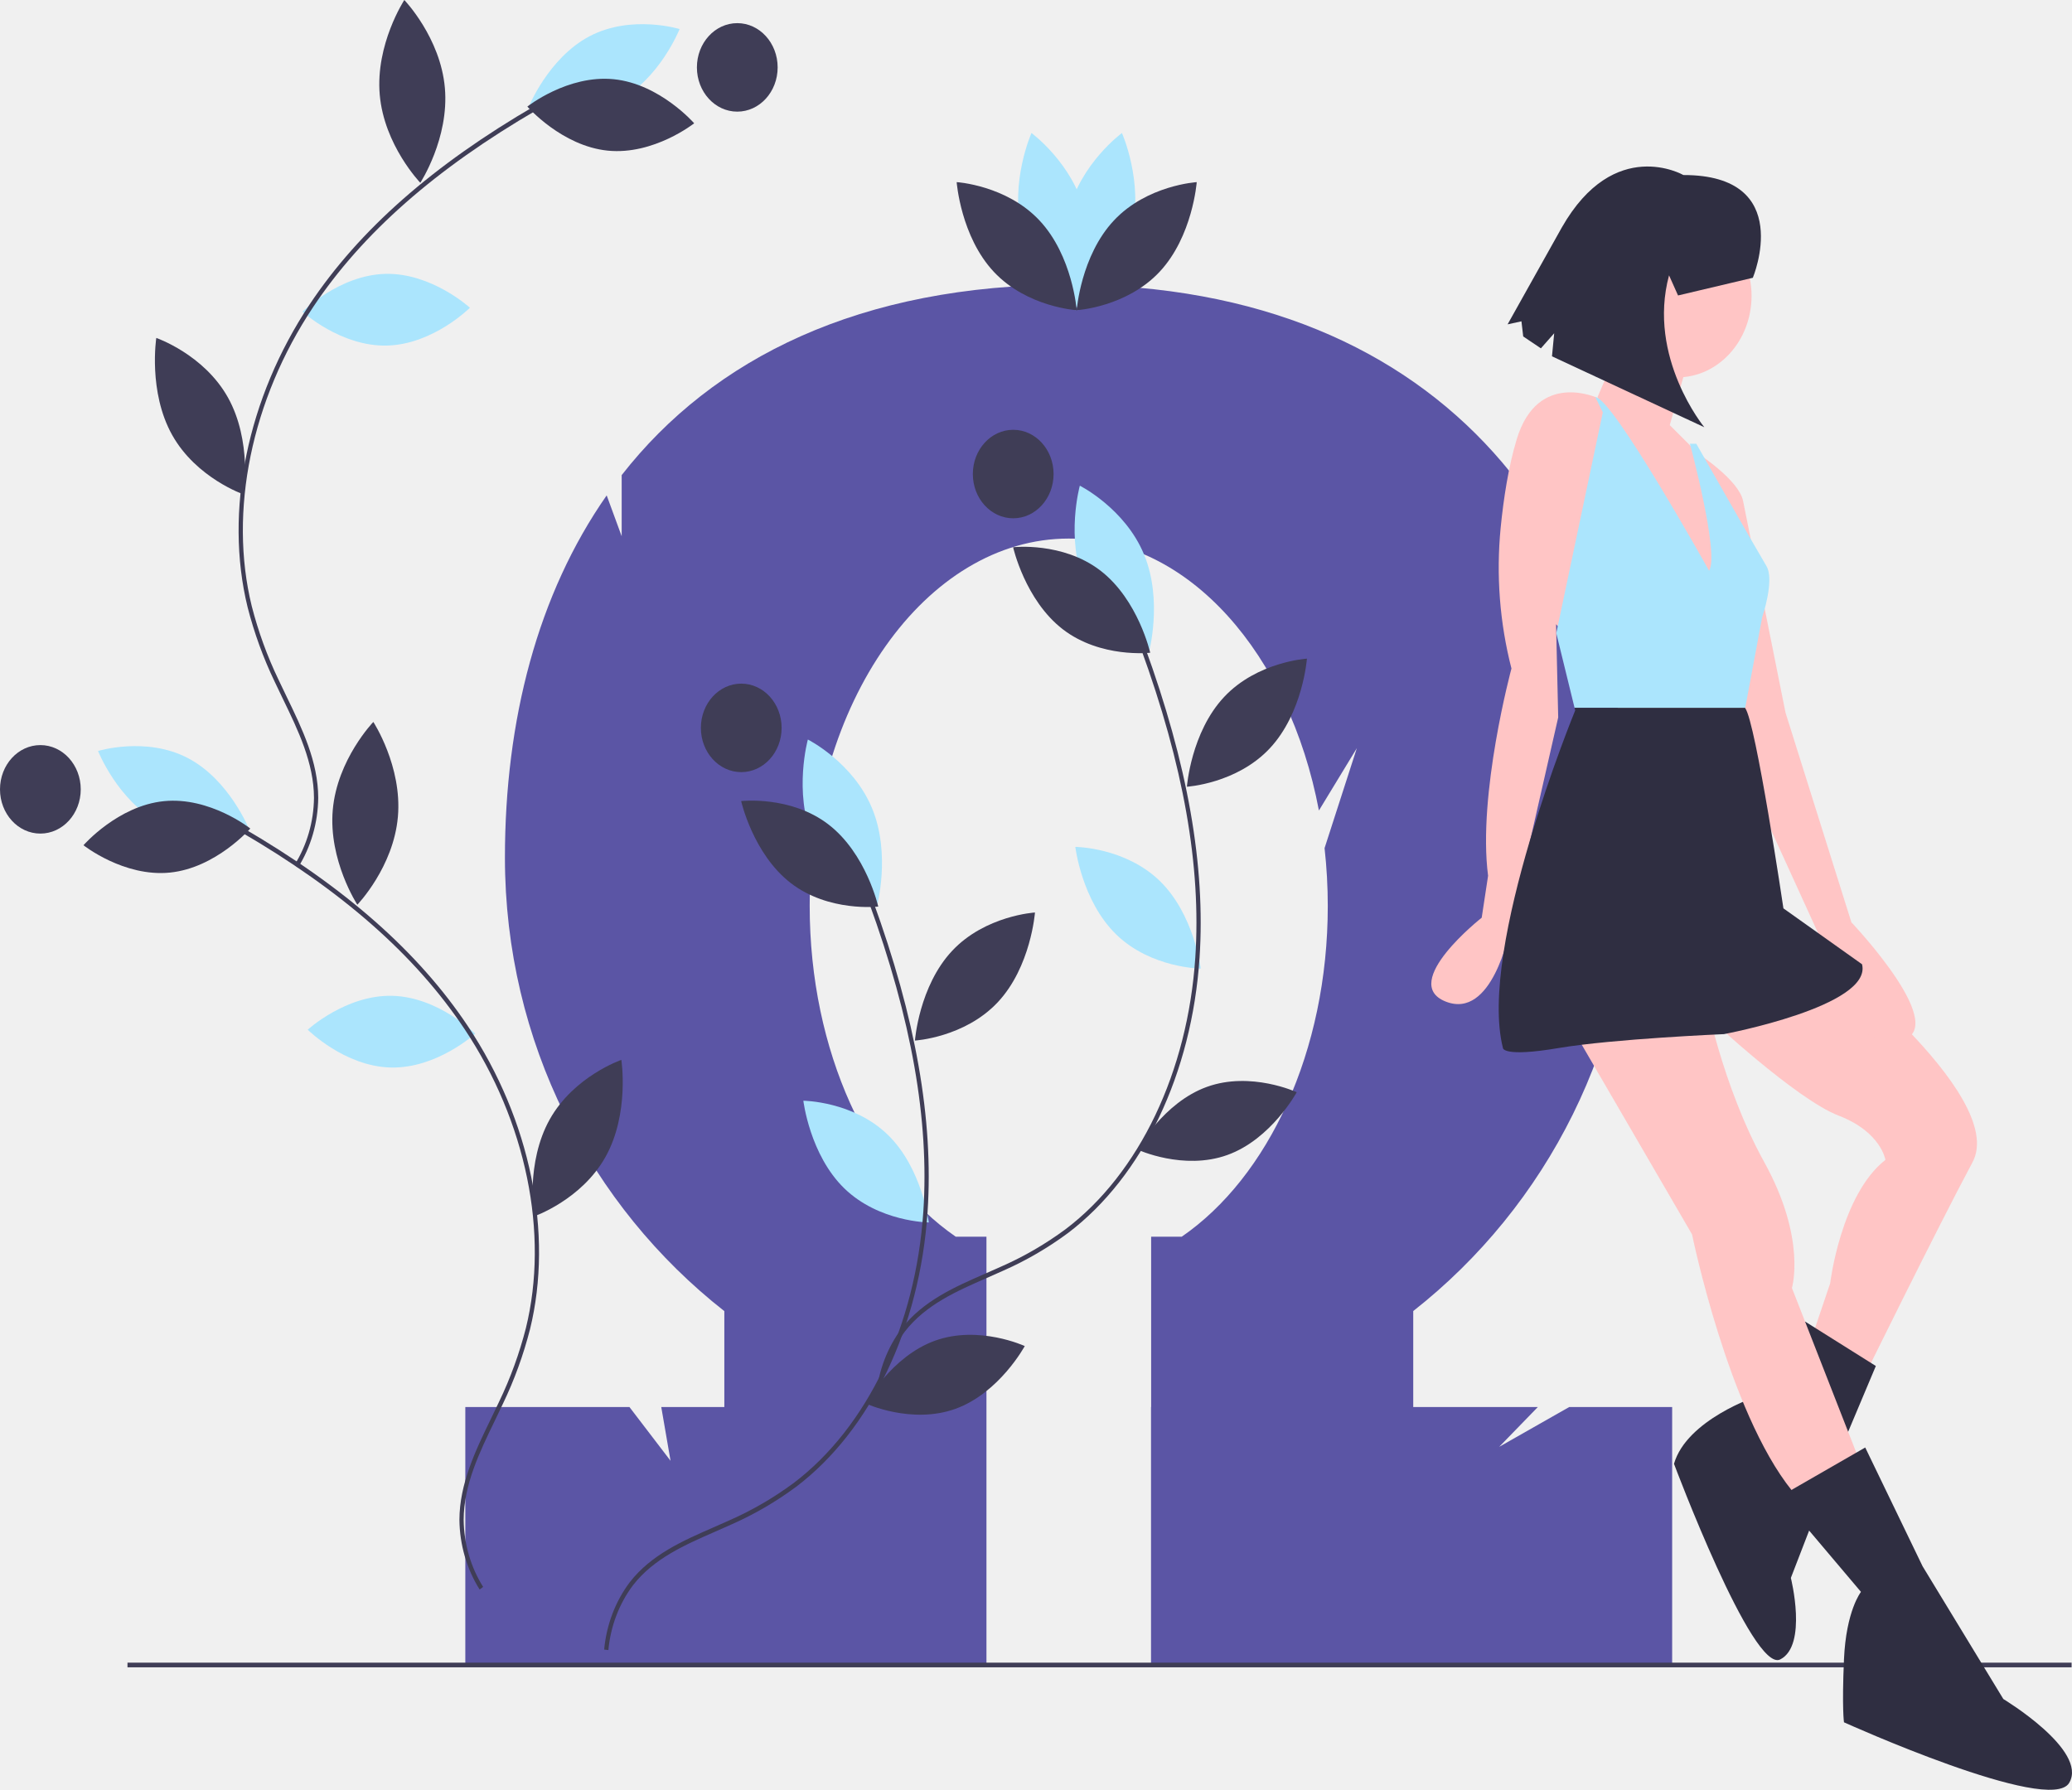
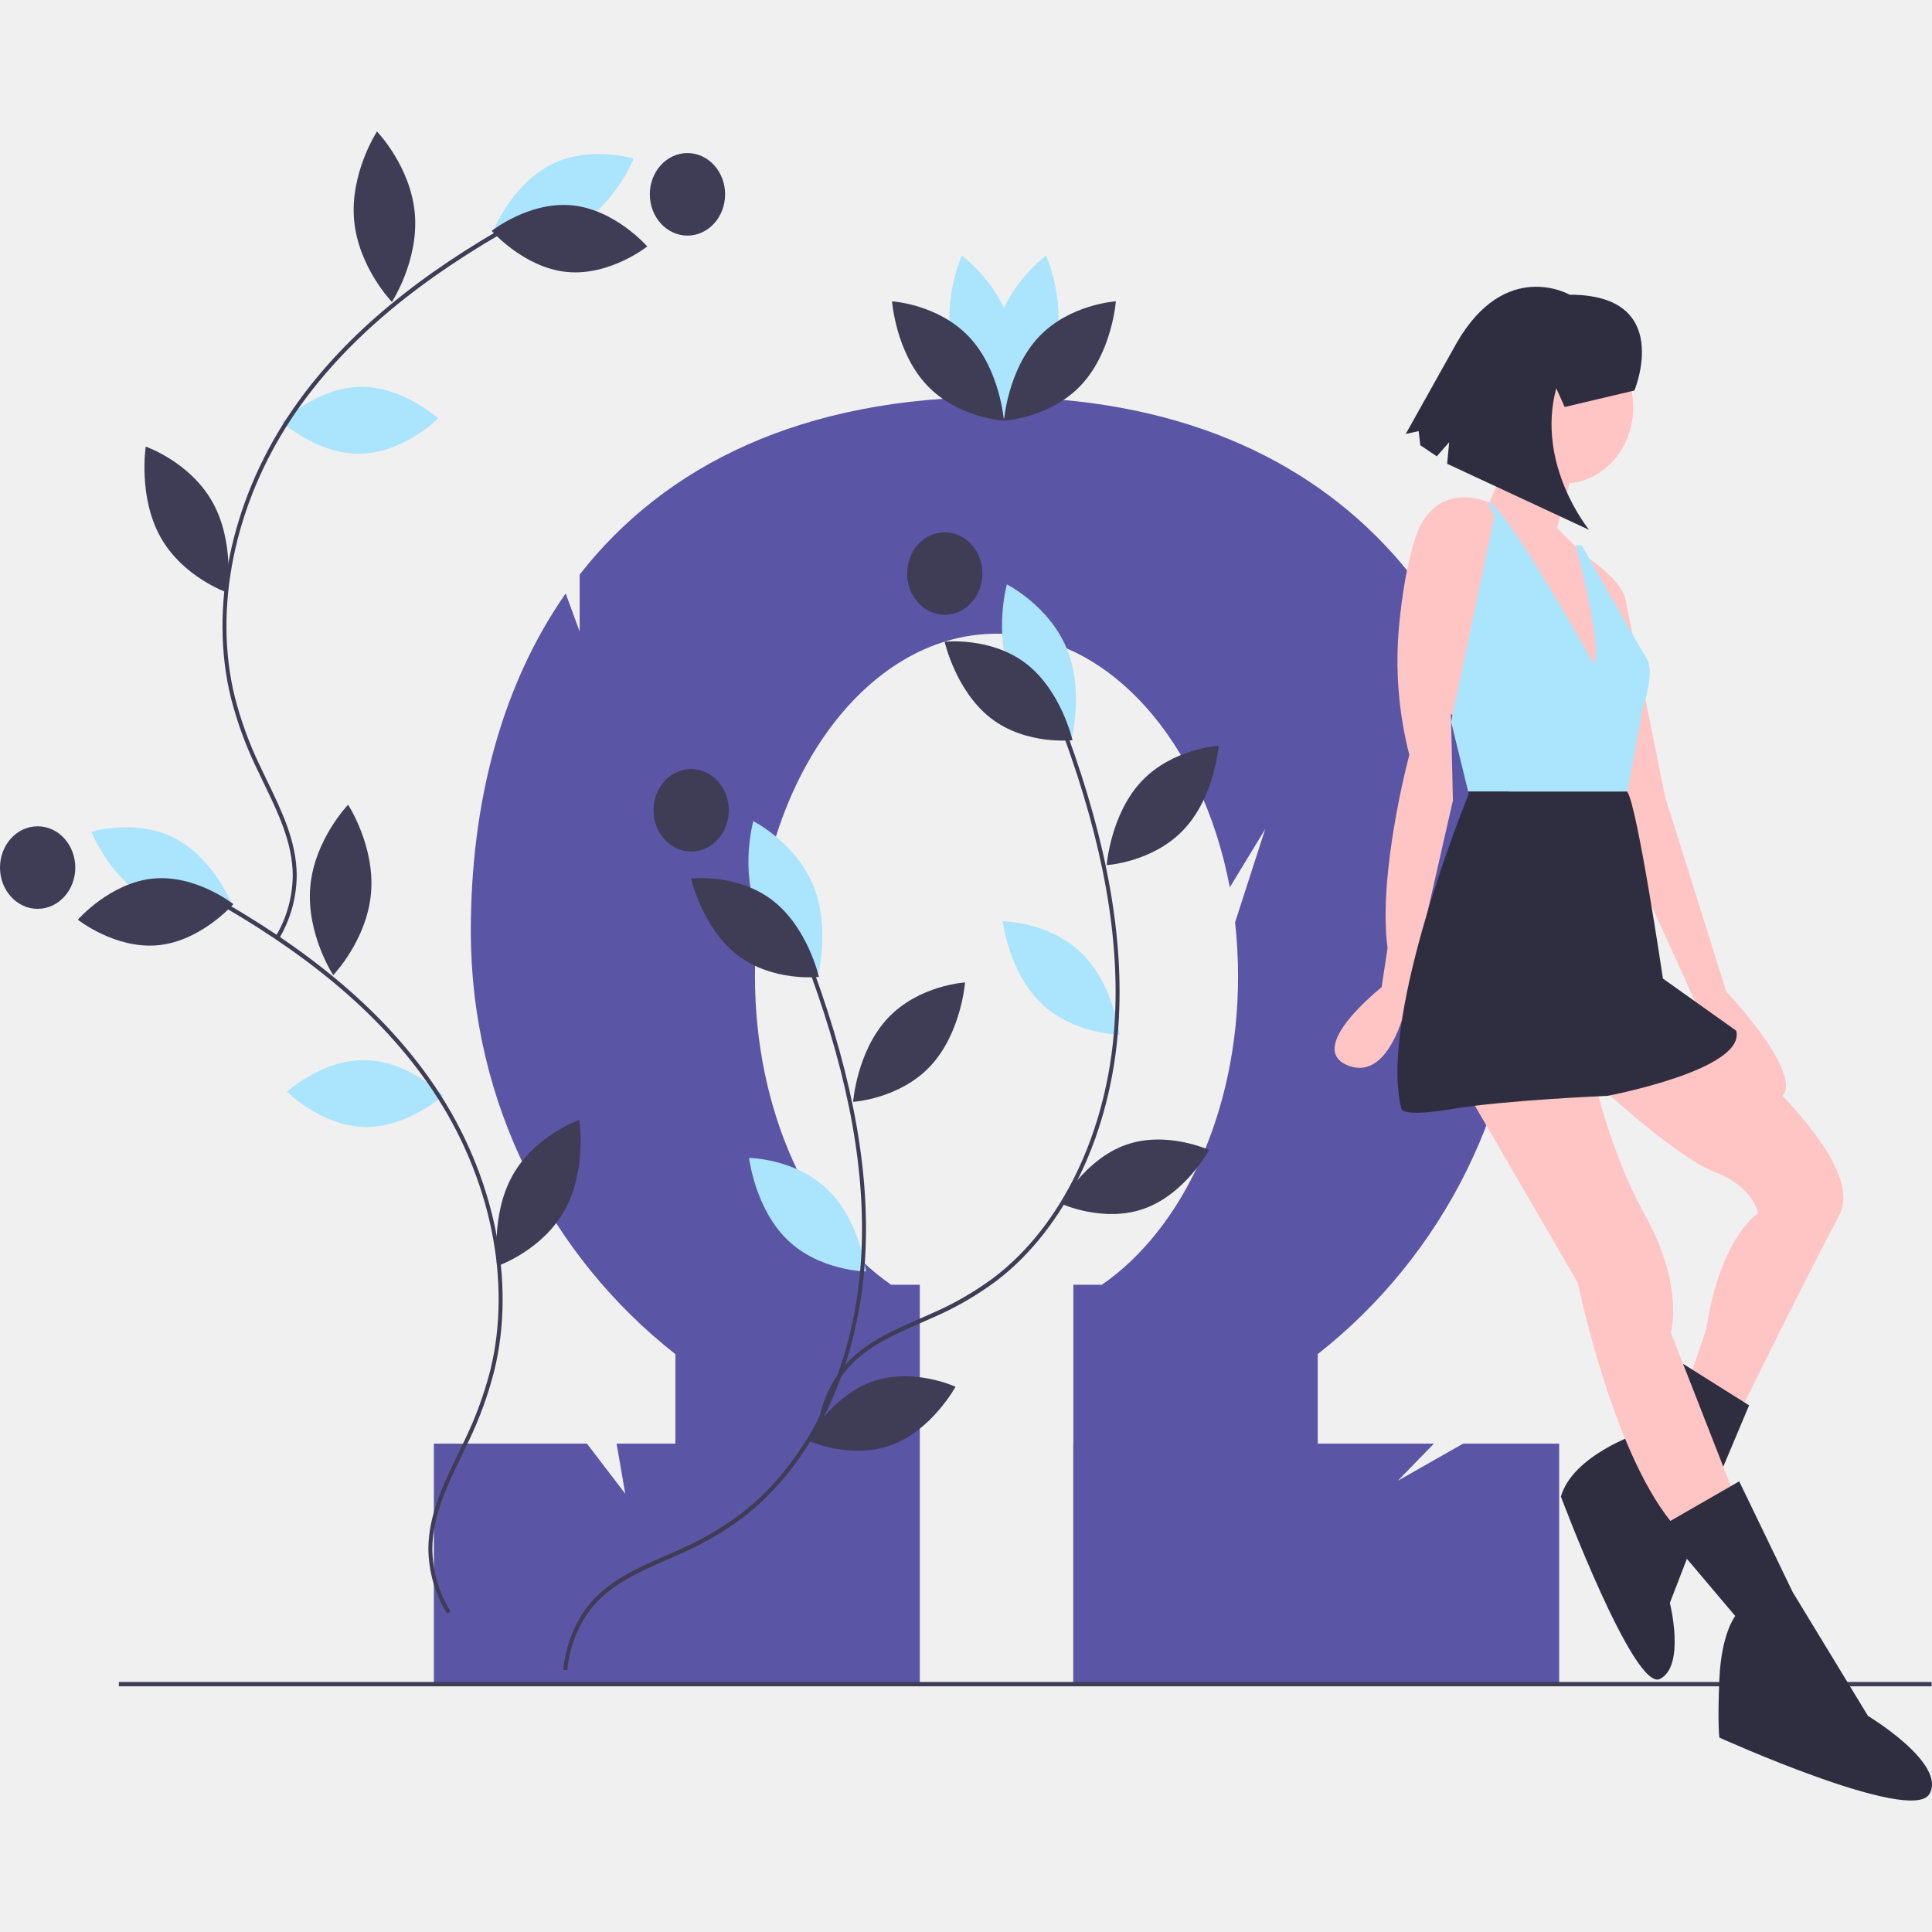
- <svg xmlns="http://www.w3.org/2000/svg" width="889" height="768" viewBox="0 0 889 768" fill="none">
+ <svg xmlns="http://www.w3.org/2000/svg" width="568" height="568" viewBox="0 0 889 768" fill="none">
  <g clip-path="url(#clip0_12_3)">
    <path d="M673.257 603.773L643.233 620.839L659.806 603.773H606.354V562.578C663.586 517.628 700.447 447.178 700.447 367.984C700.447 232.216 621.992 122.162 458.545 122.162C368.905 122.162 305.921 153.72 266.734 203.873V230.105L260.299 212.575C230.698 254.928 216.643 309.028 216.643 367.984C216.643 447.206 253.517 517.671 310.776 562.607V603.773H283.721L287.701 626.834L270.075 603.773H199.645V714.142H423.241V530.671H410.06C372.977 505.129 347.401 451.191 347.401 388.768C347.401 301.691 397.167 231.098 458.545 231.098C509.931 231.098 553.17 280.582 565.889 347.789L582.155 321.043L568.312 363.929C569.23 372.17 569.69 380.465 569.689 388.768C569.689 451.191 544.113 505.129 507.03 530.671H493.902V603.773H493.85V714.142H717.445V603.773H673.257Z" fill="#5B55A5" />
    <path d="M485.537 99.119C480.354 120.12 462.602 133.127 462.602 133.127C462.602 133.127 453.254 112.084 458.436 91.083C463.619 70.082 481.37 57.075 481.37 57.075C481.37 57.075 490.719 78.118 485.537 99.119Z" fill="#ABE5FD" />
    <path d="M438.389 99.119C443.572 120.12 461.324 133.127 461.324 133.127C461.324 133.127 470.673 112.084 465.49 91.083C460.307 70.082 442.556 57.075 442.556 57.075C442.556 57.075 433.207 78.118 438.389 99.119Z" fill="#ABE5FD" />
    <path d="M446.005 94.606C460.226 109.781 461.963 133.11 461.963 133.11C461.963 133.11 440.643 131.834 426.422 116.658C412.2 101.483 410.463 78.154 410.463 78.154C410.463 78.154 431.784 79.43 446.005 94.606Z" fill="#3F3D56" />
    <path d="M477.921 94.606C463.7 109.781 461.963 133.11 461.963 133.11C461.963 133.11 483.283 131.834 497.504 116.658C511.725 101.483 513.462 78.154 513.462 78.154C513.462 78.154 492.142 79.43 477.921 94.606Z" fill="#3F3D56" />
    <path d="M380.893 486.919C395.752 501.341 398.492 524.554 398.492 524.554C398.492 524.554 377.141 524.383 362.282 509.961C347.422 495.539 344.682 472.326 344.682 472.326C344.682 472.326 366.033 472.497 380.893 486.919Z" fill="#ABE5FD" />
    <path d="M348.606 359.569C356.772 379.398 376.186 389.142 376.186 389.142C376.186 389.142 382.36 366.736 374.194 346.907C366.029 327.077 346.615 317.334 346.615 317.334C346.615 317.334 340.44 339.74 348.606 359.569Z" fill="#ABE5FD" />
    <path d="M355.47 353.784C371.713 366.285 376.815 389.013 376.815 389.013C376.815 389.013 355.581 391.473 339.338 378.972C323.095 366.471 317.993 343.743 317.993 343.743C317.993 343.743 339.226 341.283 355.47 353.784Z" fill="#3F3D56" />
    <path d="M408.517 408.006C394.296 423.182 392.559 446.51 392.559 446.51C392.559 446.51 413.879 445.234 428.1 430.058C442.322 414.883 444.059 391.554 444.059 391.554C444.059 391.554 422.738 392.831 408.517 408.006Z" fill="#3F3D56" />
    <path d="M401.157 575.299C382.305 582.101 371.412 602.231 371.412 602.231C371.412 602.231 391.083 611.334 409.935 604.532C428.786 597.73 439.68 577.6 439.68 577.6C439.68 577.6 420.009 568.498 401.157 575.299Z" fill="#3F3D56" />
    <path d="M261.032 708.051L259.22 707.834C260.196 697.199 264.035 687.123 270.248 678.885C279.45 667.062 293.017 661.132 306.137 655.399C308.525 654.355 310.906 653.314 313.25 652.244C322.834 648.009 331.985 642.68 340.551 636.345C372.122 612.429 392.912 568.853 396.164 519.779C398.755 480.682 391.09 437.229 372.729 386.937L374.422 386.196C392.887 436.775 400.594 480.517 397.983 519.923C394.691 569.596 373.609 613.733 341.587 637.988C332.917 644.404 323.654 649.8 313.952 654.088C311.598 655.164 309.209 656.208 306.812 657.255C293.898 662.9 280.544 668.736 271.635 680.183C265.659 688.114 261.968 697.814 261.032 708.051V708.051Z" fill="#3F3D56" />
    <path d="M318.035 331.325C327.601 331.325 335.355 322.825 335.355 312.338C335.355 301.852 327.601 293.351 318.035 293.351C308.469 293.351 300.714 301.852 300.714 312.338C300.714 322.825 308.469 331.325 318.035 331.325Z" fill="#3F3D56" />
    <path d="M497.58 377.993C512.439 392.416 515.18 415.628 515.18 415.628C515.18 415.628 493.828 415.457 478.969 401.035C464.11 386.613 461.37 363.4 461.37 363.4C461.37 363.4 482.721 363.571 497.58 377.993Z" fill="#ABE5FD" />
    <path d="M465.294 250.643C473.459 270.473 492.873 280.216 492.873 280.216C492.873 280.216 499.048 257.81 490.882 237.981C482.716 218.152 463.302 208.408 463.302 208.408C463.302 208.408 457.128 230.814 465.294 250.643Z" fill="#ABE5FD" />
    <path d="M472.157 244.859C488.4 257.36 493.502 280.088 493.502 280.088C493.502 280.088 472.268 282.548 456.025 270.047C439.782 257.546 434.68 234.818 434.68 234.818C434.68 234.818 455.913 232.358 472.157 244.859Z" fill="#3F3D56" />
    <path d="M525.205 299.081C510.984 314.256 509.247 337.584 509.247 337.584C509.247 337.584 530.567 336.308 544.788 321.133C559.009 305.957 560.746 282.629 560.746 282.629C560.746 282.629 539.426 283.905 525.205 299.081Z" fill="#3F3D56" />
    <path d="M517.845 466.374C498.993 473.175 488.099 493.306 488.099 493.306C488.099 493.306 507.77 502.408 526.622 495.606C545.474 488.805 556.368 468.674 556.368 468.674C556.368 468.674 536.697 459.572 517.845 466.374Z" fill="#3F3D56" />
    <path d="M377.72 599.125L375.907 598.908C376.884 588.273 380.723 578.197 386.936 569.959C396.138 558.136 409.705 552.208 422.824 546.473C425.213 545.429 427.593 544.389 429.938 543.318C439.522 539.083 448.673 533.754 457.239 527.419C488.81 503.503 509.599 459.928 512.852 410.853C515.443 371.756 507.777 328.304 489.416 278.013L491.109 277.27C509.575 327.849 517.282 371.591 514.67 410.997C511.379 460.67 490.296 504.806 458.275 529.062C449.604 535.478 440.341 540.875 430.639 545.163C428.286 546.238 425.897 547.282 423.5 548.329C410.586 553.974 397.232 559.81 388.323 571.257C382.346 579.189 378.655 588.889 377.72 599.125Z" fill="#3F3D56" />
    <path d="M434.722 222.4C444.288 222.4 452.043 213.899 452.043 203.413C452.043 192.927 444.288 184.426 434.722 184.426C425.156 184.426 417.401 192.927 417.401 203.413C417.401 213.899 425.156 222.4 434.722 222.4Z" fill="#3F3D56" />
    <path d="M168.259 427.307C188.101 427.773 203.886 443.536 203.886 443.536C203.886 443.536 187.499 458.542 167.657 458.075C147.815 457.608 132.031 441.846 132.031 441.846C132.031 441.846 148.417 426.84 168.259 427.307Z" fill="#ABE5FD" />
    <path d="M68.503 353.059C86.43 362.395 106.986 356.064 106.986 356.064C106.986 356.064 98.477 334.597 80.55 325.261C62.624 315.925 42.068 322.256 42.068 322.256C42.068 322.256 50.577 343.723 68.503 353.059Z" fill="#ABE5FD" />
    <path d="M70.325 343.782C90.089 341.802 107.389 355.521 107.389 355.521C107.389 355.521 92.644 372.45 72.88 374.43C53.116 376.41 35.816 362.691 35.816 362.691C35.816 362.691 50.561 345.762 70.325 343.782Z" fill="#3F3D56" />
    <path d="M142.775 347.533C140.881 369.189 153.318 388.214 153.318 388.214C153.318 388.214 168.827 372.127 170.722 350.47C172.616 328.814 160.178 309.789 160.178 309.789C160.178 309.789 144.669 325.876 142.775 347.533Z" fill="#3F3D56" />
    <path d="M235.855 480.352C225.489 498.905 229.055 521.982 229.055 521.982C229.055 521.982 249.429 514.98 259.796 496.427C270.162 477.875 266.596 454.798 266.596 454.798C266.596 454.798 246.222 461.8 235.855 480.352Z" fill="#3F3D56" />
    <path d="M205.781 682.063C200.252 673.26 197.236 662.853 197.115 652.166C197.159 636.622 204.01 622.481 210.635 608.806C211.841 606.317 213.042 603.837 214.198 601.36C219.01 591.336 222.846 580.784 225.641 569.879C235.614 529.256 225.764 481.28 199.292 441.544C178.205 409.887 146.723 382.179 103.049 356.834L103.902 355.068C147.826 380.557 179.511 408.458 200.765 440.365C227.558 480.586 237.516 529.196 227.402 570.398C224.573 581.438 220.691 592.121 215.821 602.269C214.661 604.757 213.455 607.245 212.245 609.743C205.724 623.203 198.981 637.122 198.938 652.172C199.059 662.459 201.967 672.474 207.292 680.945L205.781 682.063Z" fill="#3F3D56" />
    <path d="M17.321 357.694C26.887 357.694 34.642 349.193 34.642 338.707C34.642 328.221 26.887 319.72 17.321 319.72C7.755 319.72 0 328.221 0 338.707C0 349.193 7.755 357.694 17.321 357.694Z" fill="#3F3D56" />
    <path d="M165.394 117.518C145.552 117.985 129.768 133.747 129.768 133.747C129.768 133.747 146.154 148.753 165.996 148.286C185.838 147.82 201.622 132.057 201.622 132.057C201.622 132.057 185.236 117.051 165.394 117.518Z" fill="#ABE5FD" />
    <path d="M265.15 43.271C247.223 52.606 226.667 46.276 226.667 46.276C226.667 46.276 235.176 24.808 253.103 15.473C271.029 6.137 291.585 12.467 291.585 12.467C291.585 12.467 283.077 33.935 265.15 43.271Z" fill="#ABE5FD" />
    <path d="M263.328 33.993C243.563 32.013 226.264 45.732 226.264 45.732C226.264 45.732 241.008 62.661 260.773 64.641C280.537 66.621 297.837 52.902 297.837 52.902C297.837 52.902 283.092 35.973 263.328 33.993Z" fill="#3F3D56" />
    <path d="M190.878 37.744C192.772 59.401 180.335 78.426 180.335 78.426C180.335 78.426 164.826 62.338 162.931 40.682C161.037 19.025 173.474 0 173.474 0C173.474 0 188.983 16.087 190.878 37.744Z" fill="#3F3D56" />
    <path d="M97.797 170.564C108.164 189.116 104.597 212.193 104.597 212.193C104.597 212.193 84.223 205.191 73.857 186.639C63.49 168.086 67.057 145.009 67.057 145.009C67.057 145.009 87.431 152.011 97.797 170.564Z" fill="#3F3D56" />
    <path d="M127.872 372.275L126.362 371.155C131.687 362.684 134.594 352.669 134.715 342.382C134.673 327.335 127.93 313.417 121.41 299.958C120.199 297.459 118.993 294.969 117.833 292.48C112.962 282.332 109.08 271.65 106.251 260.61C96.137 219.408 106.095 170.797 132.888 130.576C154.143 98.669 185.827 70.768 229.751 45.279L230.604 47.045C186.931 72.389 155.449 100.098 134.361 131.755C107.89 171.492 98.04 219.468 108.012 260.09C110.808 270.995 114.643 281.547 119.456 291.571C120.612 294.05 121.814 296.531 123.02 299.02C129.644 312.695 136.495 326.834 136.538 342.377C136.418 353.064 133.401 363.471 127.872 372.275V372.275Z" fill="#3F3D56" />
    <path d="M316.332 47.905C325.898 47.905 333.653 39.404 333.653 28.918C333.653 18.431 325.898 9.931 316.332 9.931C306.766 9.931 299.011 18.431 299.011 28.918C299.011 39.404 306.766 47.905 316.332 47.905Z" fill="#3F3D56" />
    <path d="M888.829 713.451H54.697V715.45H888.829V713.451Z" fill="#3F3D56" />
    <path d="M777.947 405.775C777.947 405.775 861.816 469.731 846.319 498.711C830.821 527.692 798.915 592.647 798.915 592.647L776.124 577.657L785.24 550.676C785.24 550.676 789.798 512.702 808.942 497.712C808.942 497.712 807.119 485.72 788.887 478.725C770.654 471.73 733.278 436.754 733.278 436.754L777.947 405.775Z" fill="#FFC5C5" />
    <path d="M804.84 586.152L774.459 567.07L753.789 599.143C753.789 599.143 723.706 609.136 718.236 628.123C718.236 628.123 751.966 718.062 763.817 712.066C775.668 706.07 768.375 677.09 768.375 677.09L788.431 625.125L804.84 586.152Z" fill="#2F2E41" />
    <path d="M673.111 438.752L725.985 529.69C725.985 529.69 741.482 605.638 768.831 639.615L798.914 629.622L768.831 552.674C768.831 552.674 775.212 531.689 756.98 498.711C738.747 465.734 731.455 426.76 731.455 426.76L673.111 438.752Z" fill="#FFC5C5" />
    <path d="M800.282 621.128L763.817 642.114L798.458 683.086C798.458 683.086 792.077 691.08 791.166 712.066C790.254 733.052 791.166 739.047 791.166 739.047C791.166 739.047 879.593 779.02 887.797 765.03C896.002 751.039 859.537 729.054 859.537 729.054L824.895 672.093L800.282 621.128Z" fill="#2F2E41" />
    <path d="M719.604 161.941C737.225 161.941 751.51 146.282 751.51 126.965C751.51 107.648 737.225 91.989 719.604 91.989C701.982 91.989 687.697 107.648 687.697 126.965C687.697 146.282 701.982 161.941 719.604 161.941Z" fill="#FFC5C5" />
    <path d="M699.092 138.457L685.418 170.435L739.204 261.373L737.38 219.401L726.441 192.42L716.413 182.427L724.618 153.446L699.092 138.457Z" fill="#FFC5C5" />
    <path d="M692.255 178.929L685.874 170.935C685.874 170.935 659.893 158.443 650.776 188.423C647.196 200.197 645.092 214.052 643.857 226.538C641.885 246.784 643.46 267.257 648.497 286.856C648.497 286.856 633.911 340.819 638.469 375.795L635.735 393.783C635.735 393.783 600.181 421.764 620.237 429.758C640.293 437.753 647.586 399.779 647.586 399.779L668.553 307.842L667.641 267.869L676.758 277.862L692.255 178.929Z" fill="#FFC5C5" />
    <path d="M728.264 194.419C728.264 194.419 746.04 205.911 747.864 214.905C749.687 223.899 766.096 305.843 766.096 305.843L794.356 395.782C794.356 395.782 839.026 442.75 814.412 446.747C789.798 450.744 780.682 401.778 780.682 401.778L747.864 329.827L740.571 218.902L728.264 194.419Z" fill="#FFC5C5" />
    <path d="M752.061 119.196C752.061 119.196 770.528 75.061 722.266 75.108C722.266 75.108 692.657 58.057 670.109 97.6L646.84 139.177L652.785 137.882L653.54 144.369L661.125 149.471L666.831 143.007L665.887 152.902L731.247 183.33C731.247 183.33 706.606 153.417 716.111 118.15L719.97 126.783L752.061 119.196Z" fill="#2F2E41" />
    <path d="M756.068 264.871C756.068 264.871 761.538 248.882 757.891 242.886C754.245 236.89 727.808 190.421 727.808 190.421H725.073C725.073 190.421 737.836 237.889 733.278 244.884C733.278 244.884 691.799 170.435 684.506 170.435L687.697 176.931L667.728 271.68L675.573 303.731H748.796L756.068 264.871Z" fill="#ABE5FD" />
    <path d="M798.915 413.769L765.185 389.785C765.185 389.785 753.334 309.84 748.776 303.844L748.797 303.731H675.574L675.846 304.843C675.846 304.843 633.911 406.774 644.851 449.744C644.851 449.744 644.851 453.742 668.553 449.744C692.255 445.747 739.659 443.749 739.659 443.749C739.659 443.749 803.473 431.757 798.915 413.769Z" fill="#2F2E41" />
  </g>
  <defs>
    <clipPath id="clip0_12_3">
      <rect width="889" height="768" fill="white" />
    </clipPath>
  </defs>
</svg>
